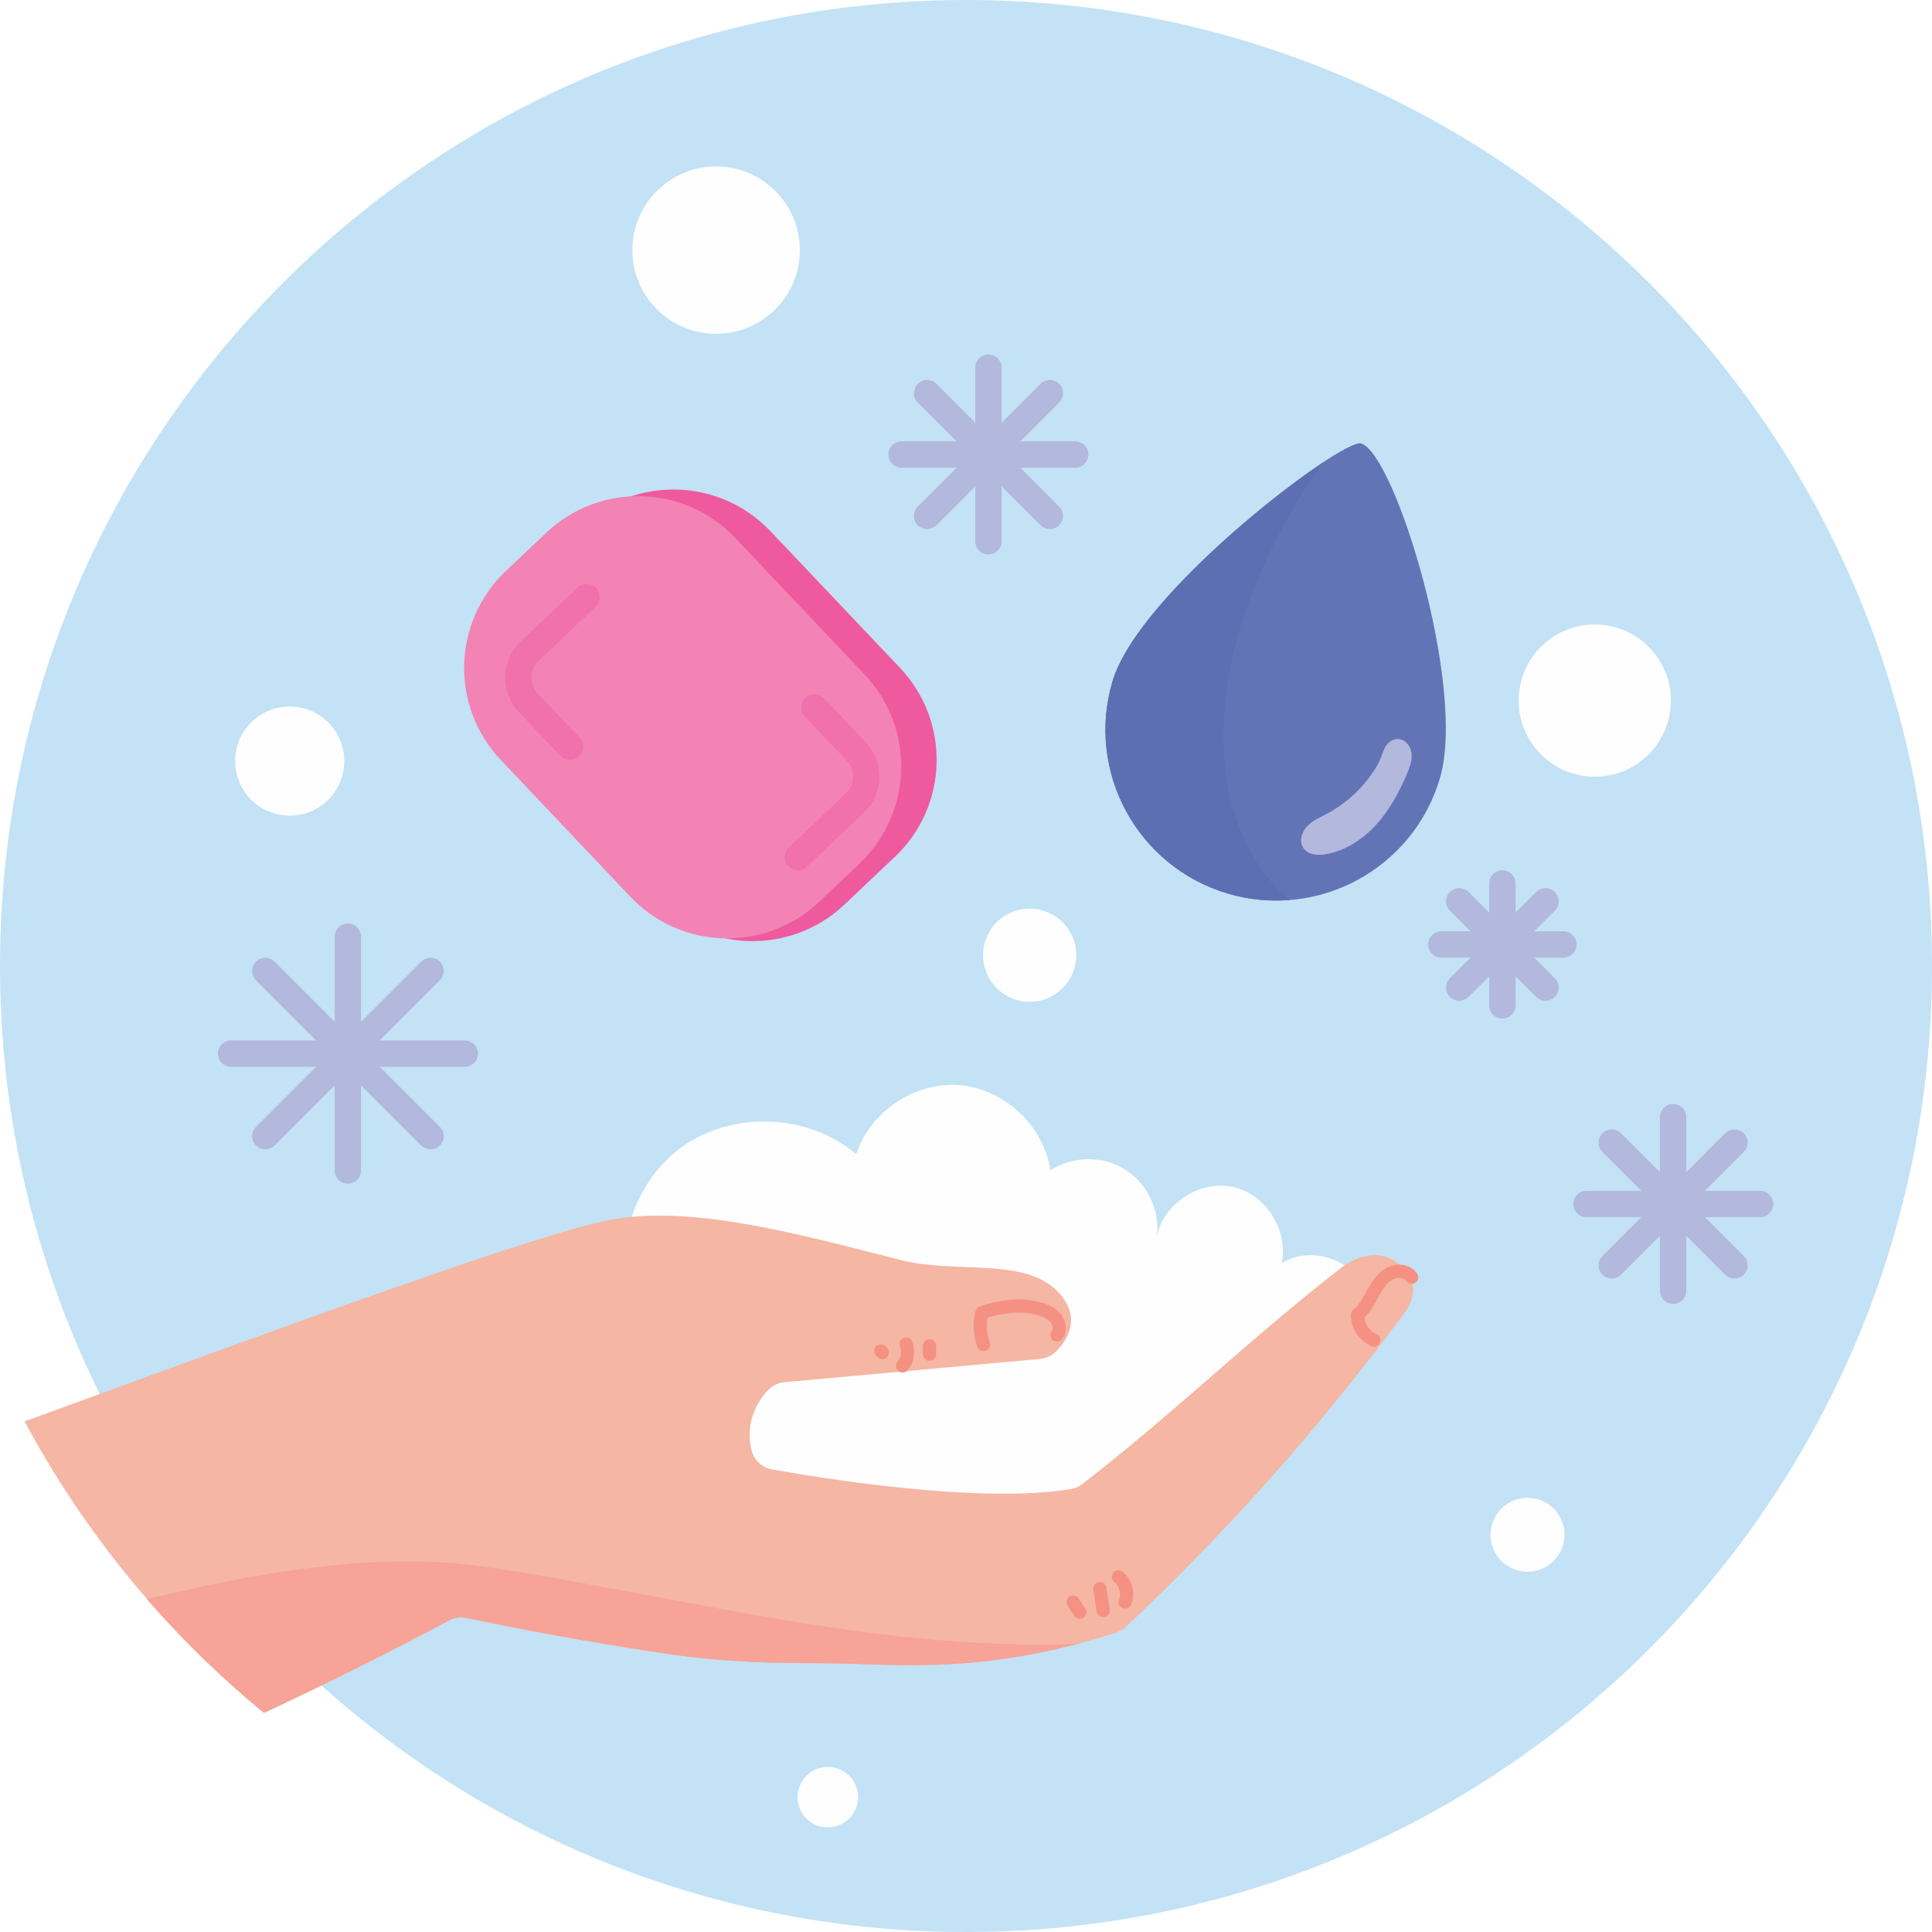
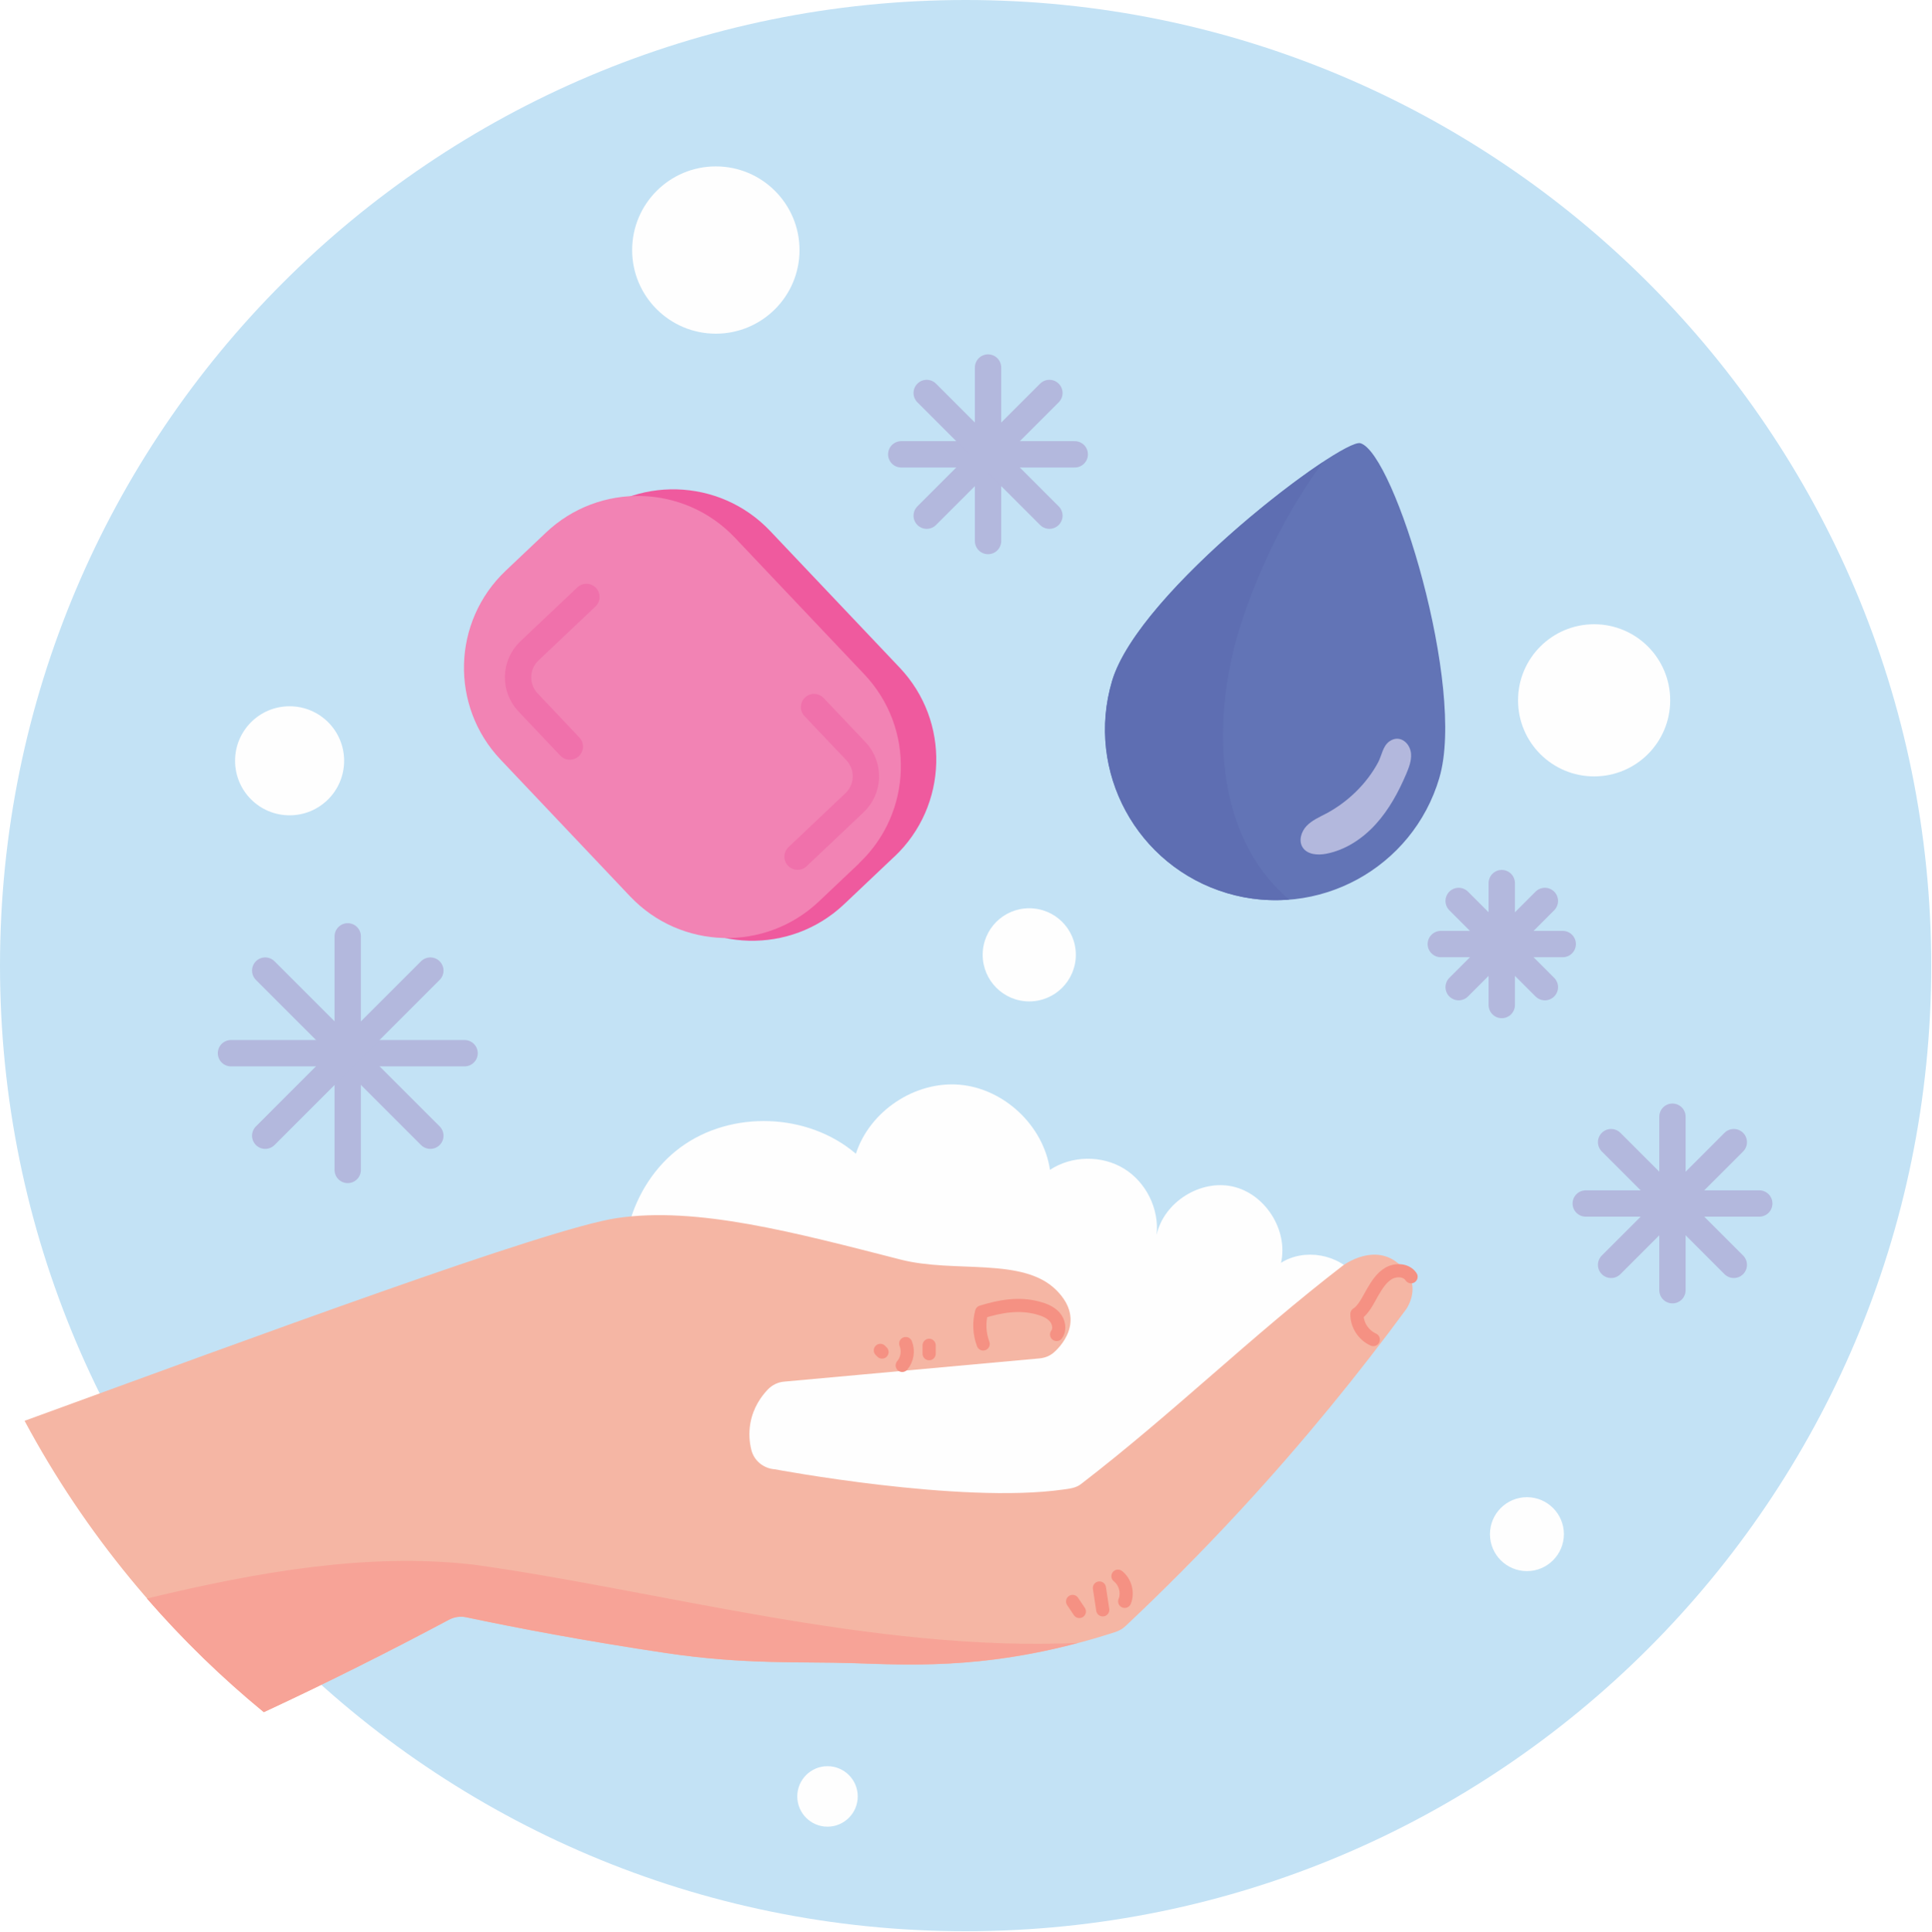
- <svg xmlns="http://www.w3.org/2000/svg" xml:space="preserve" width="1.571in" height="1.571in" version="1.1" style="shape-rendering:geometricPrecision; text-rendering:geometricPrecision; image-rendering:optimizeQuality; fill-rule:evenodd; clip-rule:evenodd" viewBox="0 0 198 198">
+ <svg xmlns="http://www.w3.org/2000/svg" width="150.797" height="150.797" version="1.1" viewBox="0 0 198 198" xml:space="preserve" style="shape-rendering:geometricPrecision;text-rendering:geometricPrecision;image-rendering:optimizeQuality;fill-rule:evenodd;clip-rule:evenodd">
  <defs>
-     <style type="text/css">
-    
-     .str0 {stroke:#F071AB;stroke-width:2.7;stroke-linecap:round;stroke-linejoin:round;stroke-miterlimit:10}
-     .str1 {stroke:#B3B8DD;stroke-width:2.7;stroke-linecap:round;stroke-linejoin:round;stroke-miterlimit:10}
-     .str2 {stroke:#F59183;stroke-width:1.35;stroke-linecap:round;stroke-linejoin:round;stroke-miterlimit:10}
-     .fil6 {fill:none;fill-rule:nonzero}
-     .fil1 {fill:#FEFEFE;fill-rule:nonzero}
-     .fil3 {fill:#F7A397;fill-rule:nonzero}
-     .fil5 {fill:#F283B4;fill-rule:nonzero}
-     .fil4 {fill:#EF5A9E;fill-rule:nonzero}
-     .fil2 {fill:#F5B6A4;fill-rule:nonzero}
-     .fil9 {fill:#B3B8DD;fill-rule:nonzero}
-     .fil7 {fill:#6274B6;fill-rule:nonzero}
-     .fil8 {fill:#5E6EB2;fill-rule:nonzero}
-     .fil0 {fill:#C3E2F5;fill-rule:nonzero}
-    
-   </style>
+     <style type="text/css">.str0{stroke:#f071ab;stroke-linecap:round;stroke-linejoin:round;stroke-miterlimit:10}.str0,.str1{stroke-width:2.7}.str1,.str2{stroke-linecap:round;stroke-linejoin:round;stroke-miterlimit:10}.str1{stroke:#b3b8dd}.str2{stroke:#f59183;stroke-width:1.35}.fil6{fill:none;fill-rule:nonzero}.fil1{fill:#fefefe}.fil1,.fil3,.fil5{fill-rule:nonzero}.fil3{fill:#f7a397}.fil5{fill:#f283b4}.fil2{fill-rule:nonzero}.fil4{fill:#ef5a9e}.fil4,.fil9{fill-rule:nonzero}.fil2{fill:#f5b6a4}.fil9{fill:#b3b8dd}.fil0,.fil7,.fil8{fill-rule:nonzero}.fil7,.fil8{fill:#6274b6}.fil8{fill:#5e6eb2}.fil0{fill:#c3e2f5}</style>
  </defs>
  <g id="Layer_x0020_1">
    <g id="_1607341360256">
-       <path class="fil0" d="M198 99c0,54.68 -44.32,99 -99,99 -54.68,0 -99,-44.32 -99,-99 0,-54.68 44.32,-99 99,-99 54.67,0 99,44.32 99,99z" />
-       <path class="fil1" d="M138.99 130.82c-1.74,-2.25 -5.25,-2.87 -7.65,-1.35 0.75,-3.34 -1.61,-7.07 -4.95,-7.82 -3.34,-0.75 -7.07,1.61 -7.81,4.96 0.29,-2.65 -1.07,-5.41 -3.35,-6.8 -2.28,-1.39 -5.36,-1.34 -7.58,0.13 -0.67,-4.54 -4.72,-8.35 -9.29,-8.73 -4.57,-0.38 -9.2,2.71 -10.61,7.08 -4.92,-4.21 -12.78,-4.49 -17.99,-0.65 -5.21,3.84 -7.27,11.43 -4.71,17.38 -3.29,3.37 -3.03,9.13 -0.45,13.08 2.58,3.95 6.92,6.38 11.32,8.08 10.74,4.16 22.81,4.82 33.93,1.85 5.86,-1.56 11.44,-4.13 16.47,-7.51 4.36,-2.94 9.55,-6.86 12.35,-11.41 1.49,-2.41 2.19,-5.87 0.34,-8.27z" />
-       <path class="fil2" d="M27.04 175.55c6.73,-3.13 13.05,-6.31 18.97,-9.47 0.56,-0.3 1.18,-0.39 1.8,-0.26 5.11,1.08 12.12,2.42 20.5,3.67 8.05,1.2 13.95,0.86 19.08,1.03 6.61,0.22 14.98,0.69 26.98,-3.2 0.38,-0.13 0.74,-0.33 1.03,-0.61 3.86,-3.63 7.83,-7.61 11.84,-11.95 6.53,-7.08 12.15,-14.03 16.96,-20.57 0.68,-1.09 0.85,-2.41 0.27,-3.34 -1.91,-3.07 -4.76,-2.43 -6.69,-1.17 -9.54,7.34 -17.43,15.15 -26.97,22.49 -0.52,0.4 -1.18,0.46 -1.83,0.55 -10.55,1.49 -29.54,-2.08 -29.54,-2.08 -1.15,-0.08 -2.13,-0.87 -2.41,-1.99 -0.19,-0.76 -0.28,-1.69 -0.1,-2.73 0.29,-1.62 1.13,-2.77 1.79,-3.46 0.45,-0.47 1.05,-0.76 1.7,-0.81 8.72,-0.79 17.44,-1.59 26.16,-2.38 0.54,-0.05 1.06,-0.25 1.47,-0.61 0.41,-0.36 3.47,-3.16 0.26,-6.38 -3.43,-3.44 -10.45,-1.72 -15.97,-3.14 -10.91,-2.79 -20.91,-5.48 -29.12,-4.25 -7.17,1.08 -37.1,12.18 -60.7,20.78 6.16,11.5 14.53,21.65 24.54,29.87z" />
-       <path class="fil3" d="M48.29 160.39c-10.63,-1.18 -21.79,0.74 -33.23,3.5 3.66,4.21 7.67,8.11 11.98,11.65 6.73,-3.13 13.05,-6.31 18.97,-9.47 0.56,-0.3 1.18,-0.39 1.8,-0.26 5.11,1.08 12.12,2.42 20.5,3.67 8.05,1.2 13.95,0.86 19.08,1.03 5.88,0.2 13.15,0.58 23.13,-2.07 -21,0.95 -43.26,-5.47 -62.23,-8.06z" />
-       <path class="fil4" d="M91.7 87.82l-5.15 4.88c-5.49,5.2 -14.17,4.97 -19.37,-0.53l-13.26 -14c-5.2,-5.49 -4.97,-14.17 0.53,-19.37l5.15 -4.88c5.49,-5.2 14.17,-4.97 19.37,0.53l13.27 14c5.2,5.49 4.97,14.16 -0.53,19.37z" />
-       <path class="fil5" d="M88.09 88.51l-4.13 3.91c-5.49,5.2 -14.17,4.97 -19.37,-0.53l-13.27 -14.01c-5.2,-5.49 -4.97,-14.16 0.53,-19.37l4.13 -3.91c5.49,-5.2 14.16,-4.97 19.37,0.53l13.26 14c5.2,5.49 4.97,14.17 -0.53,19.37z" />
-       <path class="fil6 str0" d="M58.42 76.54l-4.28 -4.52c-1.42,-1.5 -1.36,-3.87 0.14,-5.29l5.84 -5.53" />
-       <path class="fil6 str0" d="M83.46 72.49l4.29 4.52c1.42,1.5 1.36,3.87 -0.14,5.29l-5.84 5.53" />
-       <path class="fil7" d="M147.57 79.76c-2.74,9.27 -12.48,14.56 -21.75,11.81 -9.27,-2.74 -14.56,-12.48 -11.81,-21.75 2.74,-9.27 23.61,-24.93 25.47,-24.38 3.5,1.04 10.84,25.05 8.09,34.31z" />
-       <path class="fil8" d="M127.36 63.57c1.86,-5.58 4.58,-11.15 8.28,-16.2 -6.65,4.39 -19.51,15.32 -21.62,22.46 -2.74,9.27 2.55,19 11.81,21.75 2.12,0.63 4.27,0.82 6.35,0.65 -7.84,-6.61 -8.07,-18.93 -4.82,-28.66z" />
-       <path class="fil9" d="M135.98 83.4c-0.71,0.38 -1.47,0.7 -2.02,1.28 -0.55,0.58 -0.84,1.51 -0.41,2.19 0.48,0.76 1.56,0.83 2.43,0.66 1.97,-0.38 3.73,-1.55 5.08,-3.04 1.35,-1.49 2.32,-3.28 3.11,-5.13 0.28,-0.66 0.55,-1.36 0.5,-2.07 -0.09,-1.14 -1.18,-2.02 -2.22,-1.28 -0.68,0.48 -0.78,1.44 -1.15,2.14 -1.18,2.21 -3.11,4.07 -5.31,5.25z" />
-       <line class="fil6 str1" x1="35.65" y1="96" x2="35.65" y2="119.95" />
-       <line class="fil6 str1" x1="23.68" y1="107.98" x2="47.63" y2="107.98" />
-       <line class="fil6 str1" x1="27.19" y1="99.51" x2="44.12" y2="116.44" />
-       <line class="fil6 str1" x1="27.19" y1="116.44" x2="44.12" y2="99.51" />
-       <line class="fil6 str1" x1="101.3" y1="37.68" x2="101.3" y2="55.47" />
-       <line class="fil6 str1" x1="92.4" y1="46.58" x2="110.19" y2="46.58" />
-       <line class="fil6 str1" x1="95.01" y1="40.29" x2="107.59" y2="52.87" />
-       <line class="fil6 str1" x1="95.01" y1="52.87" x2="107.59" y2="40.29" />
-       <line class="fil6 str1" x1="171.47" y1="114.49" x2="171.47" y2="132.28" />
-       <line class="fil6 str1" x1="162.58" y1="123.39" x2="180.37" y2="123.39" />
-       <line class="fil6 str1" x1="165.18" y1="117.1" x2="177.76" y2="129.68" />
-       <line class="fil6 str1" x1="165.18" y1="129.68" x2="177.76" y2="117.1" />
-       <line class="fil6 str1" x1="153.97" y1="90.54" x2="153.97" y2="103.04" />
-       <line class="fil6 str1" x1="147.72" y1="96.79" x2="160.22" y2="96.79" />
-       <line class="fil6 str1" x1="149.55" y1="92.37" x2="158.39" y2="101.21" />
-       <line class="fil6 str1" x1="149.55" y1="101.21" x2="158.39" y2="92.37" />
-       <path class="fil6 str2" d="M100.8 137.79c-0.39,-1.04 -0.45,-2.2 -0.16,-3.28 1.91,-0.59 3.82,-0.93 5.76,-0.41 0.64,0.17 1.28,0.42 1.72,0.91 0.44,0.49 0.6,1.28 0.21,1.81" />
-       <path class="fil6 str2" d="M92.86 137.75c0.3,0.74 0.16,1.64 -0.36,2.24" />
-       <path class="fil6 str2" d="M95.26 137.93c0,0.29 0,0.57 0,0.86" />
-       <path class="fil6 str2" d="M90.26 138.45c0.06,0.06 0.12,0.11 0.17,0.17" />
-       <path class="fil6 str2" d="M114.62 161.6c0.75,0.59 1.05,1.7 0.69,2.58" />
-       <path class="fil6 str2" d="M112.72 162.81c0.12,0.75 0.23,1.49 0.34,2.24" />
-       <path class="fil6 str2" d="M109.97 164.19c0.23,0.34 0.46,0.69 0.69,1.03" />
-       <path class="fil6 str2" d="M140.8 137.34c-1.01,-0.45 -1.7,-1.52 -1.68,-2.62 0.72,-0.45 1.19,-1.52 1.62,-2.25 0.43,-0.73 0.9,-1.49 1.64,-1.92 0.74,-0.42 1.82,-0.37 2.29,0.35" />
-       <path class="fil1" d="M110.3 97.89c0,-2.64 -2.14,-4.77 -4.78,-4.77 -2.64,0 -4.77,2.14 -4.77,4.77 0,2.64 2.14,4.78 4.77,4.78 2.64,0 4.78,-2.14 4.78,-4.78z" />
-       <path class="fil1" d="M171.24 71.8c0,-4.31 -3.49,-7.8 -7.8,-7.8 -4.31,0 -7.8,3.49 -7.8,7.8 0,4.31 3.49,7.8 7.8,7.8 4.31,0 7.8,-3.49 7.8,-7.8z" />
-       <path class="fil1" d="M35.28 78c0,-3.09 -2.5,-5.59 -5.59,-5.59 -3.09,0 -5.59,2.5 -5.59,5.59 0,3.09 2.5,5.59 5.59,5.59 3.09,0 5.59,-2.5 5.59,-5.59z" />
-       <path class="fil1" d="M160.34 157.29c0,-2.09 -1.7,-3.79 -3.79,-3.79 -2.09,0 -3.79,1.7 -3.79,3.79 0,2.1 1.7,3.79 3.79,3.79 2.09,0 3.79,-1.7 3.79,-3.79z" />
-       <path class="fil1" d="M87.94 184.18c0,-1.71 -1.39,-3.1 -3.1,-3.1 -1.71,0 -3.1,1.39 -3.1,3.1 0,1.71 1.39,3.1 3.1,3.1 1.71,0 3.1,-1.39 3.1,-3.1z" />
-       <path class="fil1" d="M81.97 25.64c0,4.73 -3.84,8.57 -8.58,8.57 -4.74,0 -8.58,-3.84 -8.58,-8.57 0,-4.74 3.84,-8.58 8.58,-8.58 4.74,0 8.58,3.84 8.58,8.58z" />
+       <path d="M198 99c0,54.68 -44.32,99 -99,99 -54.68,0 -99,-44.32 -99,-99 0,-54.68 44.32,-99 99,-99 54.67,0 99,44.32 99,99z" class="fil0" />
+       <path d="M138.99 130.82c-1.74,-2.25 -5.25,-2.87 -7.65,-1.35 0.75,-3.34 -1.61,-7.07 -4.95,-7.82 -3.34,-0.75 -7.07,1.61 -7.81,4.96 0.29,-2.65 -1.07,-5.41 -3.35,-6.8 -2.28,-1.39 -5.36,-1.34 -7.58,0.13 -0.67,-4.54 -4.72,-8.35 -9.29,-8.73 -4.57,-0.38 -9.2,2.71 -10.61,7.08 -4.92,-4.21 -12.78,-4.49 -17.99,-0.65 -5.21,3.84 -7.27,11.43 -4.71,17.38 -3.29,3.37 -3.03,9.13 -0.45,13.08 2.58,3.95 6.92,6.38 11.32,8.08 10.74,4.16 22.81,4.82 33.93,1.85 5.86,-1.56 11.44,-4.13 16.47,-7.51 4.36,-2.94 9.55,-6.86 12.35,-11.41 1.49,-2.41 2.19,-5.87 0.34,-8.27z" class="fil1" />
+       <path d="M27.04 175.55c6.73,-3.13 13.05,-6.31 18.97,-9.47 0.56,-0.3 1.18,-0.39 1.8,-0.26 5.11,1.08 12.12,2.42 20.5,3.67 8.05,1.2 13.95,0.86 19.08,1.03 6.61,0.22 14.98,0.69 26.98,-3.2 0.38,-0.13 0.74,-0.33 1.03,-0.61 3.86,-3.63 7.83,-7.61 11.84,-11.95 6.53,-7.08 12.15,-14.03 16.96,-20.57 0.68,-1.09 0.85,-2.41 0.27,-3.34 -1.91,-3.07 -4.76,-2.43 -6.69,-1.17 -9.54,7.34 -17.43,15.15 -26.97,22.49 -0.52,0.4 -1.18,0.46 -1.83,0.55 -10.55,1.49 -29.54,-2.08 -29.54,-2.08 -1.15,-0.08 -2.13,-0.87 -2.41,-1.99 -0.19,-0.76 -0.28,-1.69 -0.1,-2.73 0.29,-1.62 1.13,-2.77 1.79,-3.46 0.45,-0.47 1.05,-0.76 1.7,-0.81 8.72,-0.79 17.44,-1.59 26.16,-2.38 0.54,-0.05 1.06,-0.25 1.47,-0.61 0.41,-0.36 3.47,-3.16 0.26,-6.38 -3.43,-3.44 -10.45,-1.72 -15.97,-3.14 -10.91,-2.79 -20.91,-5.48 -29.12,-4.25 -7.17,1.08 -37.1,12.18 -60.7,20.78 6.16,11.5 14.53,21.65 24.54,29.87z" class="fil2" />
+       <path d="M48.29 160.39c-10.63,-1.18 -21.79,0.74 -33.23,3.5 3.66,4.21 7.67,8.11 11.98,11.65 6.73,-3.13 13.05,-6.31 18.97,-9.47 0.56,-0.3 1.18,-0.39 1.8,-0.26 5.11,1.08 12.12,2.42 20.5,3.67 8.05,1.2 13.95,0.86 19.08,1.03 5.88,0.2 13.15,0.58 23.13,-2.07 -21,0.95 -43.26,-5.47 -62.23,-8.06z" class="fil3" />
+       <path d="M91.7 87.82l-5.15 4.88c-5.49,5.2 -14.17,4.97 -19.37,-0.53l-13.26 -14c-5.2,-5.49 -4.97,-14.17 0.53,-19.37l5.15 -4.88c5.49,-5.2 14.17,-4.97 19.37,0.53l13.27 14c5.2,5.49 4.97,14.16 -0.53,19.37z" class="fil4" />
+       <path d="M88.09 88.51l-4.13 3.91c-5.49,5.2 -14.17,4.97 -19.37,-0.53l-13.27 -14.01c-5.2,-5.49 -4.97,-14.16 0.53,-19.37l4.13 -3.91c5.49,-5.2 14.16,-4.97 19.37,0.53l13.26 14c5.2,5.49 4.97,14.17 -0.53,19.37z" class="fil5" />
+       <path d="M58.42 76.54l-4.28 -4.52c-1.42,-1.5 -1.36,-3.87 0.14,-5.29l5.84 -5.53" class="fil6 str0" />
+       <path d="M83.46 72.49l4.29 4.52c1.42,1.5 1.36,3.87 -0.14,5.29l-5.84 5.53" class="fil6 str0" />
+       <path d="M147.57 79.76c-2.74,9.27 -12.48,14.56 -21.75,11.81 -9.27,-2.74 -14.56,-12.48 -11.81,-21.75 2.74,-9.27 23.61,-24.93 25.47,-24.38 3.5,1.04 10.84,25.05 8.09,34.31z" class="fil7" />
+       <path d="M127.36 63.57c1.86,-5.58 4.58,-11.15 8.28,-16.2 -6.65,4.39 -19.51,15.32 -21.62,22.46 -2.74,9.27 2.55,19 11.81,21.75 2.12,0.63 4.27,0.82 6.35,0.65 -7.84,-6.61 -8.07,-18.93 -4.82,-28.66z" class="fil8" />
+       <path d="M135.98 83.4c-0.71,0.38 -1.47,0.7 -2.02,1.28 -0.55,0.58 -0.84,1.51 -0.41,2.19 0.48,0.76 1.56,0.83 2.43,0.66 1.97,-0.38 3.73,-1.55 5.08,-3.04 1.35,-1.49 2.32,-3.28 3.11,-5.13 0.28,-0.66 0.55,-1.36 0.5,-2.07 -0.09,-1.14 -1.18,-2.02 -2.22,-1.28 -0.68,0.48 -0.78,1.44 -1.15,2.14 -1.18,2.21 -3.11,4.07 -5.31,5.25z" class="fil9" />
+       <line x1="35.65" x2="35.65" y1="96" y2="119.95" class="fil6 str1" />
+       <line x1="23.68" x2="47.63" y1="107.98" y2="107.98" class="fil6 str1" />
+       <line x1="27.19" x2="44.12" y1="99.51" y2="116.44" class="fil6 str1" />
+       <line x1="27.19" x2="44.12" y1="116.44" y2="99.51" class="fil6 str1" />
+       <line x1="101.3" x2="101.3" y1="37.68" y2="55.47" class="fil6 str1" />
+       <line x1="92.4" x2="110.19" y1="46.58" y2="46.58" class="fil6 str1" />
+       <line x1="95.01" x2="107.59" y1="40.29" y2="52.87" class="fil6 str1" />
+       <line x1="95.01" x2="107.59" y1="52.87" y2="40.29" class="fil6 str1" />
+       <line x1="171.47" x2="171.47" y1="114.49" y2="132.28" class="fil6 str1" />
+       <line x1="162.58" x2="180.37" y1="123.39" y2="123.39" class="fil6 str1" />
+       <line x1="165.18" x2="177.76" y1="117.1" y2="129.68" class="fil6 str1" />
+       <line x1="165.18" x2="177.76" y1="129.68" y2="117.1" class="fil6 str1" />
+       <line x1="153.97" x2="153.97" y1="90.54" y2="103.04" class="fil6 str1" />
+       <line x1="147.72" x2="160.22" y1="96.79" y2="96.79" class="fil6 str1" />
+       <line x1="149.55" x2="158.39" y1="92.37" y2="101.21" class="fil6 str1" />
+       <line x1="149.55" x2="158.39" y1="101.21" y2="92.37" class="fil6 str1" />
+       <path d="M100.8 137.79c-0.39,-1.04 -0.45,-2.2 -0.16,-3.28 1.91,-0.59 3.82,-0.93 5.76,-0.41 0.64,0.17 1.28,0.42 1.72,0.91 0.44,0.49 0.6,1.28 0.21,1.81" class="fil6 str2" />
+       <path d="M92.86 137.75c0.3,0.74 0.16,1.64 -0.36,2.24" class="fil6 str2" />
+       <path d="M95.26 137.93c0,0.29 0,0.57 0,0.86" class="fil6 str2" />
+       <path d="M90.26 138.45c0.06,0.06 0.12,0.11 0.17,0.17" class="fil6 str2" />
+       <path d="M114.62 161.6c0.75,0.59 1.05,1.7 0.69,2.58" class="fil6 str2" />
+       <path d="M112.72 162.81c0.12,0.75 0.23,1.49 0.34,2.24" class="fil6 str2" />
+       <path d="M109.97 164.19c0.23,0.34 0.46,0.69 0.69,1.03" class="fil6 str2" />
+       <path d="M140.8 137.34c-1.01,-0.45 -1.7,-1.52 -1.68,-2.62 0.72,-0.45 1.19,-1.52 1.62,-2.25 0.43,-0.73 0.9,-1.49 1.64,-1.92 0.74,-0.42 1.82,-0.37 2.29,0.35" class="fil6 str2" />
+       <path d="M110.3 97.89c0,-2.64 -2.14,-4.77 -4.78,-4.77 -2.64,0 -4.77,2.14 -4.77,4.77 0,2.64 2.14,4.78 4.77,4.78 2.64,0 4.78,-2.14 4.78,-4.78z" class="fil1" />
+       <path d="M171.24 71.8c0,-4.31 -3.49,-7.8 -7.8,-7.8 -4.31,0 -7.8,3.49 -7.8,7.8 0,4.31 3.49,7.8 7.8,7.8 4.31,0 7.8,-3.49 7.8,-7.8z" class="fil1" />
+       <path d="M35.28 78c0,-3.09 -2.5,-5.59 -5.59,-5.59 -3.09,0 -5.59,2.5 -5.59,5.59 0,3.09 2.5,5.59 5.59,5.59 3.09,0 5.59,-2.5 5.59,-5.59z" class="fil1" />
+       <path d="M160.34 157.29c0,-2.09 -1.7,-3.79 -3.79,-3.79 -2.09,0 -3.79,1.7 -3.79,3.79 0,2.1 1.7,3.79 3.79,3.79 2.09,0 3.79,-1.7 3.79,-3.79z" class="fil1" />
+       <path d="M87.94 184.18c0,-1.71 -1.39,-3.1 -3.1,-3.1 -1.71,0 -3.1,1.39 -3.1,3.1 0,1.71 1.39,3.1 3.1,3.1 1.71,0 3.1,-1.39 3.1,-3.1z" class="fil1" />
+       <path d="M81.97 25.64c0,4.73 -3.84,8.57 -8.58,8.57 -4.74,0 -8.58,-3.84 -8.58,-8.57 0,-4.74 3.84,-8.58 8.58,-8.58 4.74,0 8.58,3.84 8.58,8.58z" class="fil1" />
    </g>
  </g>
</svg>
